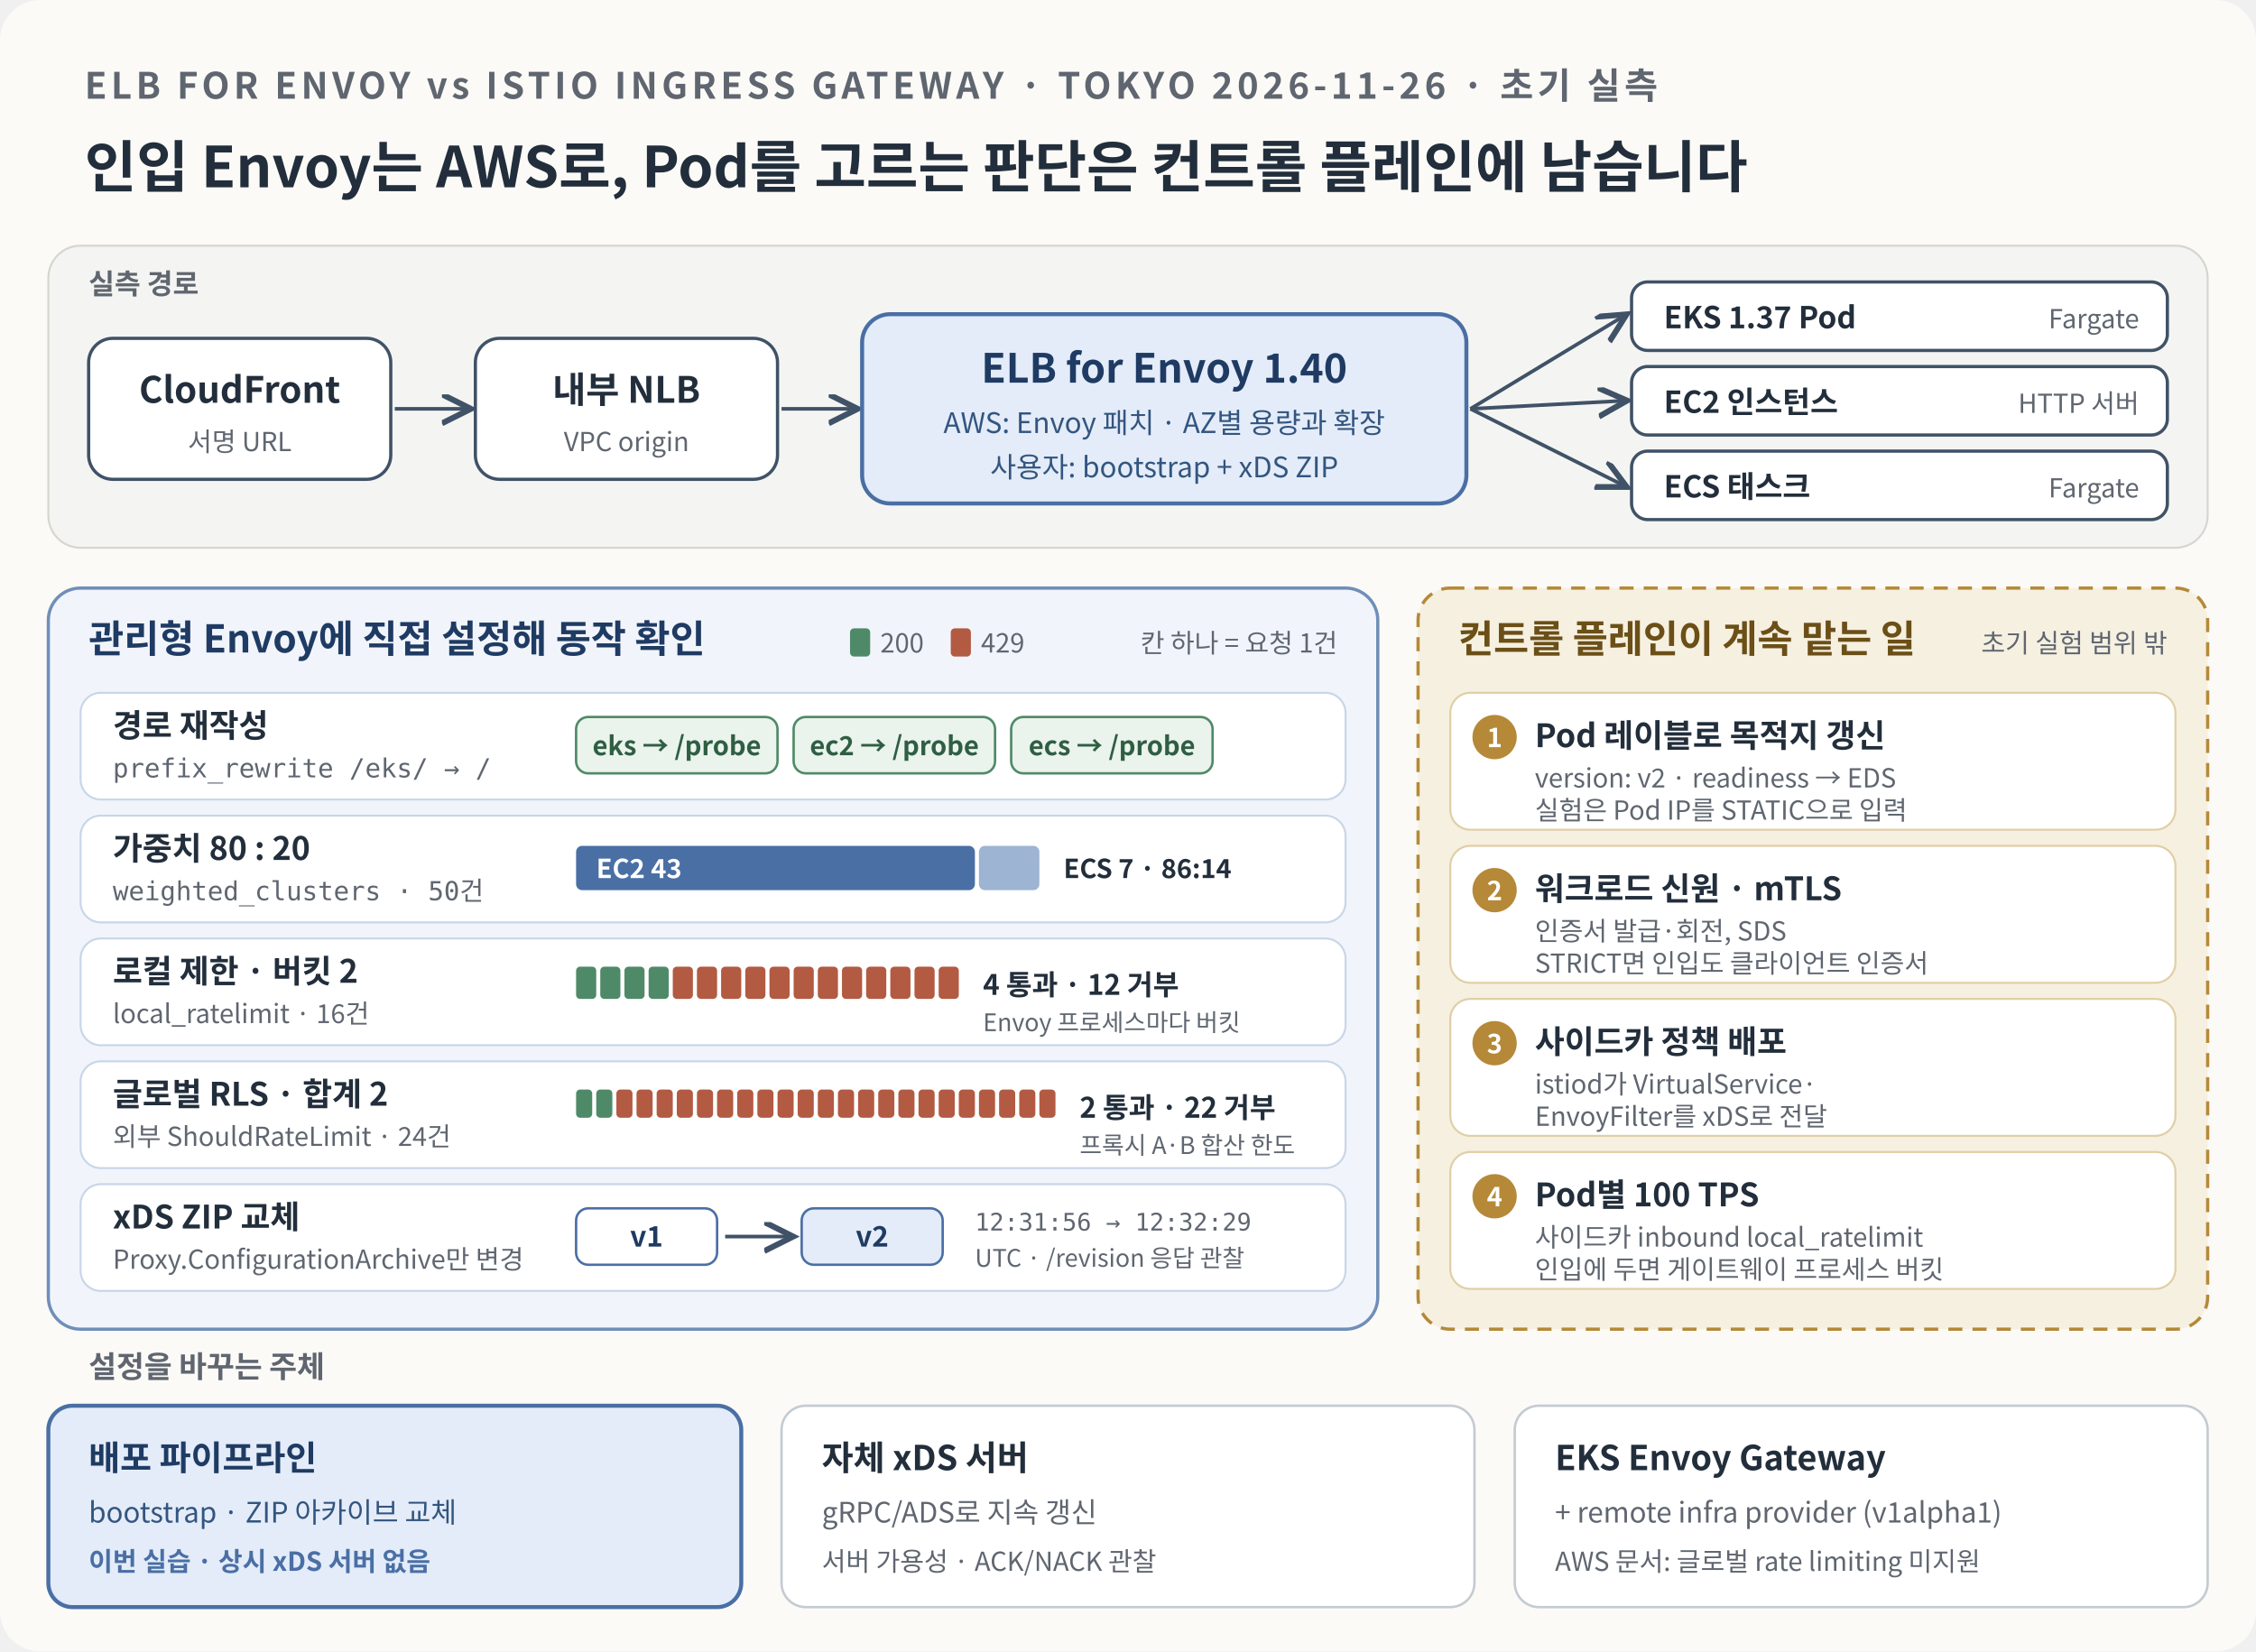
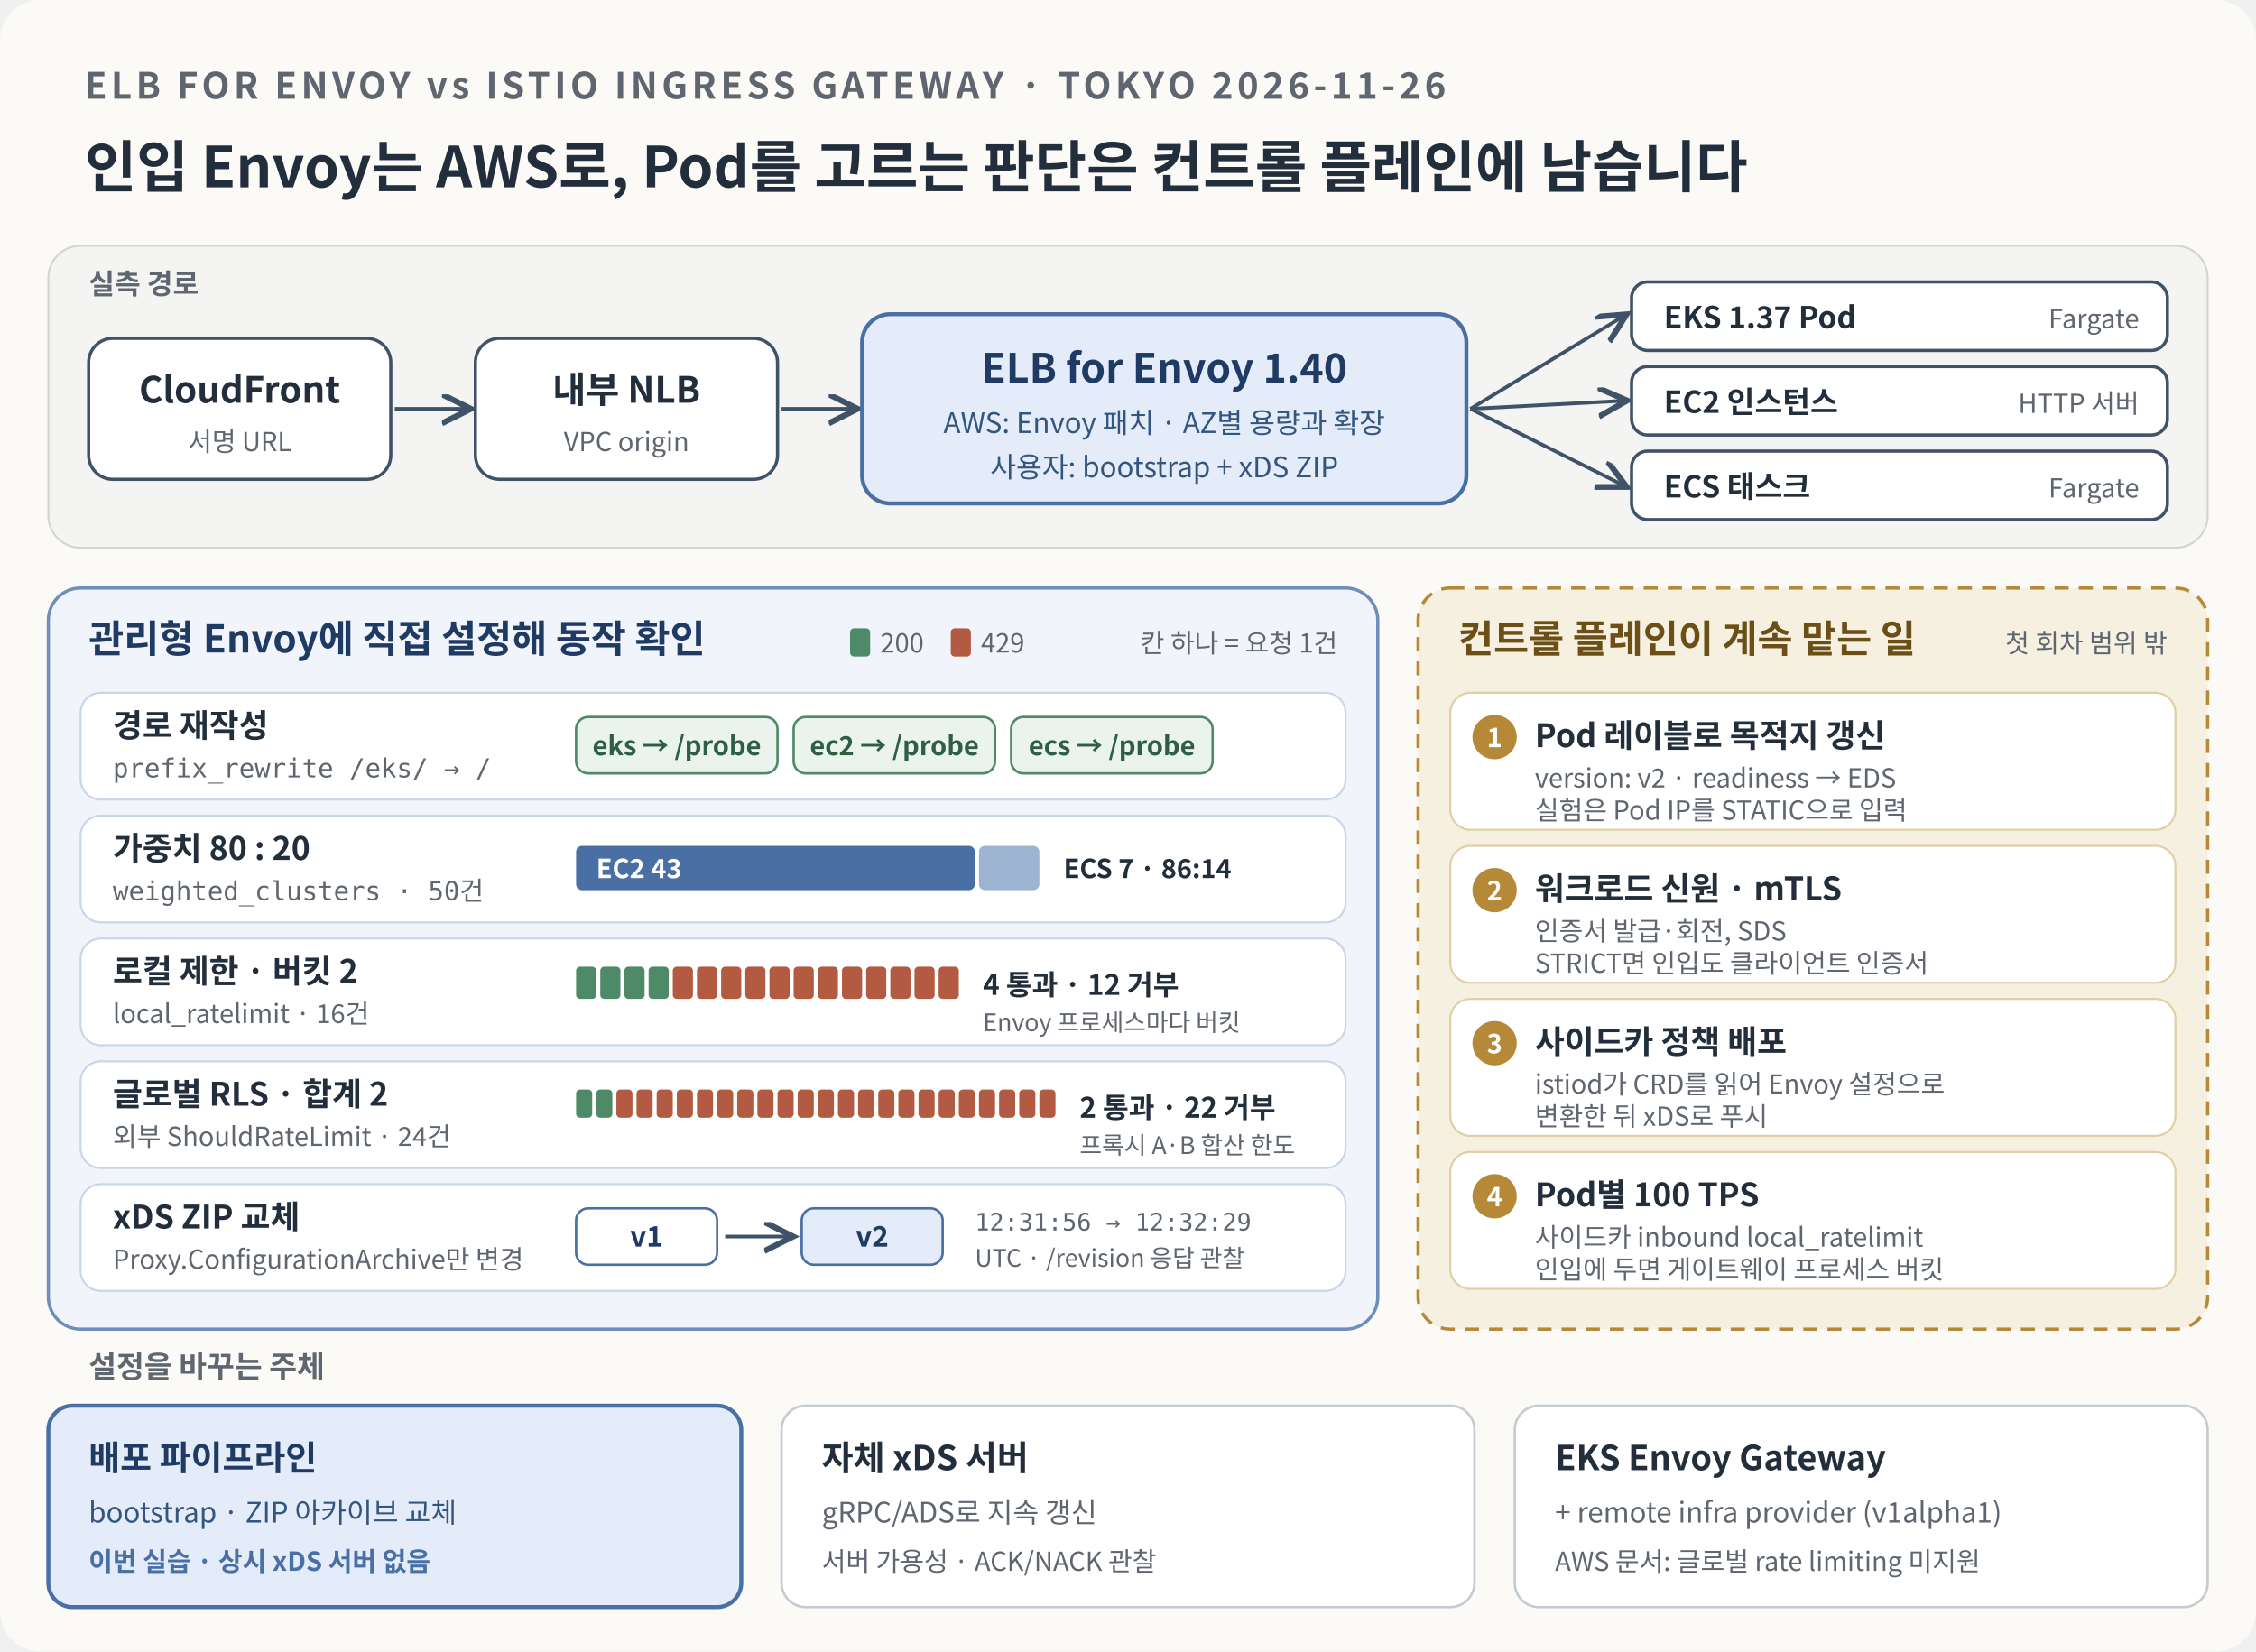
<svg xmlns="http://www.w3.org/2000/svg" width="1120" height="820" viewBox="0 0 1120 820" role="img" aria-labelledby="title desc">
  <defs>
    <marker id="arrow" markerWidth="10" markerHeight="10" refX="7" refY="4" orient="auto">
      <path d="M0 0 8 4 0 8" fill="none" stroke="#405267" stroke-width="1.6" />
    </marker>
  </defs>
  <rect width="1120" height="820" rx="20" fill="#fbfaf7" />
  <g font-family="Noto Sans CJK KR, sans-serif">
-     <text x="42" y="49" fill="#5f6670" font-size="18" font-weight="600" letter-spacing="2">ELB FOR ENVOY vs ISTIO INGRESS GATEWAY · TOKYO 2026-11-26 · 초기 실측</text>
+     <text x="42" y="49" fill="#5f6670" font-size="18" font-weight="600" letter-spacing="2">ELB FOR ENVOY vs ISTIO INGRESS GATEWAY · TOKYO 2026-11-26</text>
    <text x="42" y="93" fill="#222e3b" font-size="28" font-weight="700">인입 Envoy는 AWS로, Pod를 고르는 판단은 컨트롤 플레인에 남습니다</text>
    <rect x="24" y="122" width="1072" height="150" rx="16" fill="#f4f5f2" stroke="#d6d6cf" stroke-width="1" />
    <text x="44" y="146" fill="#5f6670" font-size="14" font-weight="700">실측 경로</text>
    <rect x="44" y="168" width="150" height="70" rx="12" fill="#ffffff" stroke="#405267" stroke-width="1.6" />
    <text x="119" y="200" fill="#222e3b" font-size="18" font-weight="700" text-anchor="middle">CloudFront</text>
    <text x="119" y="224" fill="#5f6670" font-size="13" text-anchor="middle">서명 URL</text>
    <path d="M196 203 L232 203" stroke="#405267" stroke-width="1.8" fill="none" marker-end="url(#arrow)" />
    <rect x="236" y="168" width="150" height="70" rx="12" fill="#ffffff" stroke="#405267" stroke-width="1.6" />
    <text x="311" y="200" fill="#222e3b" font-size="18" font-weight="700" text-anchor="middle">내부 NLB</text>
    <text x="311" y="224" fill="#5f6670" font-size="13" text-anchor="middle">VPC origin</text>
    <path d="M388 203 L424 203" stroke="#405267" stroke-width="1.8" fill="none" marker-end="url(#arrow)" />
    <rect x="428" y="156" width="300" height="94" rx="14" fill="#e3ecf8" stroke="#4a6fa5" stroke-width="2" />
    <text x="578" y="190" fill="#1f3b63" font-size="20" font-weight="700" text-anchor="middle">ELB for Envoy 1.40</text>
    <text x="578" y="215" fill="#33557f" font-size="14" text-anchor="middle">AWS: Envoy 패치 · AZ별 용량과 확장</text>
    <text x="578" y="237" fill="#33557f" font-size="14" text-anchor="middle">사용자: bootstrap + xDS ZIP</text>
    <path d="M730 203 L806 157" stroke="#405267" stroke-width="1.8" fill="none" marker-end="url(#arrow)" />
    <rect x="810" y="140" width="266" height="34" rx="8" fill="#ffffff" stroke="#405267" stroke-width="1.6" />
    <text x="826" y="163" fill="#222e3b" font-size="15" font-weight="700">EKS 1.37 Pod</text>
    <text x="1062" y="163" fill="#5f6670" font-size="13" text-anchor="end">Fargate</text>
    <path d="M730 203 L806 199" stroke="#405267" stroke-width="1.8" fill="none" marker-end="url(#arrow)" />
    <rect x="810" y="182" width="266" height="34" rx="8" fill="#ffffff" stroke="#405267" stroke-width="1.6" />
    <text x="826" y="205" fill="#222e3b" font-size="15" font-weight="700">EC2 인스턴스</text>
    <text x="1062" y="205" fill="#5f6670" font-size="13" text-anchor="end">HTTP 서버</text>
    <path d="M730 203 L806 241" stroke="#405267" stroke-width="1.8" fill="none" marker-end="url(#arrow)" />
    <rect x="810" y="224" width="266" height="34" rx="8" fill="#ffffff" stroke="#405267" stroke-width="1.6" />
    <text x="826" y="247" fill="#222e3b" font-size="15" font-weight="700">ECS 태스크</text>
    <text x="1062" y="247" fill="#5f6670" font-size="13" text-anchor="end">Fargate</text>
    <rect x="24" y="292" width="660" height="368" rx="16" fill="#f1f5fb" stroke="#6f8fb8" stroke-width="1.6" />
    <text x="44" y="324" fill="#1f3b63" font-size="19" font-weight="700">관리형 Envoy에 직접 설정해 동작 확인</text>
    <rect x="422" y="312" width="10" height="14" rx="2" fill="#4f8a68" />
    <text x="437" y="324" fill="#5f6670" font-size="13">200</text>
    <rect x="472" y="312" width="10" height="14" rx="2" fill="#b35a42" />
    <text x="487" y="324" fill="#5f6670" font-size="13">429</text>
    <text x="664" y="324" fill="#5f6670" font-size="13" text-anchor="end">칸 하나 = 요청 1건</text>
    <rect x="40" y="344" width="628" height="53" rx="10" fill="#ffffff" stroke="#c9d6e8" stroke-width="1" />
    <text x="56" y="366" fill="#222e3b" font-size="16" font-weight="700">경로 재작성</text>
    <text x="56" y="386" fill="#5f6670" font-size="13" font-family="Menlo, Consolas, monospace">prefix_rewrite /eks/ → /</text>
    <rect x="286" y="356" width="100" height="28" rx="6" fill="#eaf3ec" stroke="#4f8a68" stroke-width="1.2" />
    <text x="336" y="375" fill="#2f5e43" font-size="13" font-weight="600" text-anchor="middle">eks → /probe</text>
    <rect x="394" y="356" width="100" height="28" rx="6" fill="#eaf3ec" stroke="#4f8a68" stroke-width="1.2" />
    <text x="444" y="375" fill="#2f5e43" font-size="13" font-weight="600" text-anchor="middle">ec2 → /probe</text>
    <rect x="502" y="356" width="100" height="28" rx="6" fill="#eaf3ec" stroke="#4f8a68" stroke-width="1.2" />
    <text x="552" y="375" fill="#2f5e43" font-size="13" font-weight="600" text-anchor="middle">ecs → /probe</text>
    <rect x="40" y="405" width="628" height="53" rx="10" fill="#ffffff" stroke="#c9d6e8" stroke-width="1" />
    <text x="56" y="427" fill="#222e3b" font-size="16" font-weight="700">가중치 80 : 20</text>
    <text x="56" y="447" fill="#5f6670" font-size="13" font-family="Menlo, Consolas, monospace">weighted_clusters · 50건</text>
    <rect x="286" y="420" width="198" height="22" rx="3" fill="#4a6fa5" />
    <rect x="486" y="420" width="30" height="22" rx="3" fill="#9db4d3" />
    <text x="296" y="436" fill="#ffffff" font-size="13" font-weight="700">EC2 43</text>
    <text x="528" y="436" fill="#222e3b" font-size="13" font-weight="600">ECS 7 · 86:14</text>
    <rect x="40" y="466" width="628" height="53" rx="10" fill="#ffffff" stroke="#c9d6e8" stroke-width="1" />
    <text x="56" y="488" fill="#222e3b" font-size="16" font-weight="700">로컬 제한 · 버킷 2</text>
    <text x="56" y="508" fill="#5f6670" font-size="13">local_ratelimit · 16건</text>
    <rect x="286" y="480" width="10" height="16" rx="2" fill="#4f8a68" />
    <rect x="298" y="480" width="10" height="16" rx="2" fill="#4f8a68" />
    <rect x="310" y="480" width="10" height="16" rx="2" fill="#4f8a68" />
    <rect x="322" y="480" width="10" height="16" rx="2" fill="#4f8a68" />
    <rect x="334" y="480" width="10" height="16" rx="2" fill="#b35a42" />
    <rect x="346" y="480" width="10" height="16" rx="2" fill="#b35a42" />
    <rect x="358" y="480" width="10" height="16" rx="2" fill="#b35a42" />
    <rect x="370" y="480" width="10" height="16" rx="2" fill="#b35a42" />
    <rect x="382" y="480" width="10" height="16" rx="2" fill="#b35a42" />
    <rect x="394" y="480" width="10" height="16" rx="2" fill="#b35a42" />
    <rect x="406" y="480" width="10" height="16" rx="2" fill="#b35a42" />
    <rect x="418" y="480" width="10" height="16" rx="2" fill="#b35a42" />
    <rect x="430" y="480" width="10" height="16" rx="2" fill="#b35a42" />
    <rect x="442" y="480" width="10" height="16" rx="2" fill="#b35a42" />
    <rect x="454" y="480" width="10" height="16" rx="2" fill="#b35a42" />
    <rect x="466" y="480" width="10" height="16" rx="2" fill="#b35a42" />
    <text x="488" y="494" fill="#222e3b" font-size="14" font-weight="700">4 통과 · 12 거부</text>
    <text x="488" y="512" fill="#5f6670" font-size="12">Envoy 프로세스마다 버킷</text>
    <rect x="40" y="527" width="628" height="53" rx="10" fill="#ffffff" stroke="#c9d6e8" stroke-width="1" />
    <text x="56" y="549" fill="#222e3b" font-size="16" font-weight="700">글로벌 RLS · 합계 2</text>
    <text x="56" y="569" fill="#5f6670" font-size="13">외부 ShouldRateLimit · 24건</text>
    <rect x="286" y="541" width="8" height="14" rx="2" fill="#4f8a68" />
    <rect x="296" y="541" width="8" height="14" rx="2" fill="#4f8a68" />
    <rect x="306" y="541" width="8" height="14" rx="2" fill="#b35a42" />
    <rect x="316" y="541" width="8" height="14" rx="2" fill="#b35a42" />
    <rect x="326" y="541" width="8" height="14" rx="2" fill="#b35a42" />
    <rect x="336" y="541" width="8" height="14" rx="2" fill="#b35a42" />
    <rect x="346" y="541" width="8" height="14" rx="2" fill="#b35a42" />
    <rect x="356" y="541" width="8" height="14" rx="2" fill="#b35a42" />
    <rect x="366" y="541" width="8" height="14" rx="2" fill="#b35a42" />
    <rect x="376" y="541" width="8" height="14" rx="2" fill="#b35a42" />
    <rect x="386" y="541" width="8" height="14" rx="2" fill="#b35a42" />
    <rect x="396" y="541" width="8" height="14" rx="2" fill="#b35a42" />
    <rect x="406" y="541" width="8" height="14" rx="2" fill="#b35a42" />
    <rect x="416" y="541" width="8" height="14" rx="2" fill="#b35a42" />
    <rect x="426" y="541" width="8" height="14" rx="2" fill="#b35a42" />
    <rect x="436" y="541" width="8" height="14" rx="2" fill="#b35a42" />
    <rect x="446" y="541" width="8" height="14" rx="2" fill="#b35a42" />
    <rect x="456" y="541" width="8" height="14" rx="2" fill="#b35a42" />
    <rect x="466" y="541" width="8" height="14" rx="2" fill="#b35a42" />
    <rect x="476" y="541" width="8" height="14" rx="2" fill="#b35a42" />
    <rect x="486" y="541" width="8" height="14" rx="2" fill="#b35a42" />
    <rect x="496" y="541" width="8" height="14" rx="2" fill="#b35a42" />
    <rect x="506" y="541" width="8" height="14" rx="2" fill="#b35a42" />
    <rect x="516" y="541" width="8" height="14" rx="2" fill="#b35a42" />
    <text x="536" y="555" fill="#222e3b" font-size="14" font-weight="700">2 통과 · 22 거부</text>
    <text x="536" y="573" fill="#5f6670" font-size="12">프록시 A·B 합산 한도</text>
    <rect x="40" y="588" width="628" height="53" rx="10" fill="#ffffff" stroke="#c9d6e8" stroke-width="1" />
    <text x="56" y="610" fill="#222e3b" font-size="16" font-weight="700">xDS ZIP 교체</text>
    <text x="56" y="630" fill="#5f6670" font-size="13">Proxy.ConfigurationArchive만 변경</text>
    <rect x="286" y="600" width="70" height="28" rx="6" fill="#ffffff" stroke="#4a6fa5" stroke-width="1.2" />
    <text x="321" y="619" fill="#1f3b63" font-size="14" font-weight="700" text-anchor="middle">v1</text>
    <path d="M360 614 L392 614" stroke="#405267" stroke-width="1.8" fill="none" marker-end="url(#arrow)" />
    <rect x="398" y="600" width="70" height="28" rx="6" fill="#e3ecf8" stroke="#4a6fa5" stroke-width="1.2" />
    <text x="433" y="619" fill="#1f3b63" font-size="14" font-weight="700" text-anchor="middle">v2</text>
    <text x="484" y="611" fill="#5f6670" font-size="12" font-family="Menlo, Consolas, monospace">12:31:56 → 12:32:29</text>
    <text x="484" y="629" fill="#5f6670" font-size="12">UTC · /revision 응답 관찰</text>
    <rect x="704" y="292" width="392" height="368" rx="16" fill="#f6f0e1" stroke="#b58938" stroke-width="1.6" stroke-dasharray="7 5" />
    <text x="724" y="324" fill="#6b4f17" font-size="19" font-weight="700">컨트롤 플레인이 계속 맡는 일</text>
-     <text x="1076" y="324" fill="#5f6670" font-size="13" text-anchor="end">초기 실험 범위 밖</text>
+     <text x="1076" y="324" fill="#5f6670" font-size="13" text-anchor="end">첫 회차 범위 밖</text>
    <rect x="720" y="344" width="360" height="68" rx="10" fill="#ffffff" stroke="#e0cfa6" stroke-width="1" />
    <circle cx="742" cy="366" r="11" fill="#b58938" />
    <text x="742" y="371" fill="#ffffff" font-size="13" font-weight="700" text-anchor="middle">1</text>
    <text x="762" y="371" fill="#222e3b" font-size="16" font-weight="700">Pod 레이블로 목적지 갱신</text>
    <text x="762" y="391" fill="#5f6670" font-size="13">version: v2 · readiness → EDS</text>
    <text x="762" y="407" fill="#5f6670" font-size="13">실험은 Pod IP를 STATIC으로 입력</text>
    <rect x="720" y="420" width="360" height="68" rx="10" fill="#ffffff" stroke="#e0cfa6" stroke-width="1" />
    <circle cx="742" cy="442" r="11" fill="#b58938" />
    <text x="742" y="447" fill="#ffffff" font-size="13" font-weight="700" text-anchor="middle">2</text>
    <text x="762" y="447" fill="#222e3b" font-size="16" font-weight="700">워크로드 신원 · mTLS</text>
    <text x="762" y="467" fill="#5f6670" font-size="13">인증서 발급·회전, SDS</text>
    <text x="762" y="483" fill="#5f6670" font-size="13">STRICT면 인입도 클라이언트 인증서</text>
    <rect x="720" y="496" width="360" height="68" rx="10" fill="#ffffff" stroke="#e0cfa6" stroke-width="1" />
    <circle cx="742" cy="518" r="11" fill="#b58938" />
    <text x="742" y="523" fill="#ffffff" font-size="13" font-weight="700" text-anchor="middle">3</text>
    <text x="762" y="523" fill="#222e3b" font-size="16" font-weight="700">사이드카 정책 배포</text>
-     <text x="762" y="543" fill="#5f6670" font-size="13">istiod가 VirtualService·</text>
-     <text x="762" y="559" fill="#5f6670" font-size="13">EnvoyFilter를 xDS로 전달</text>
+     <text x="762" y="543" fill="#5f6670" font-size="13">istiod가 CRD를 읽어 Envoy 설정으로</text>
+     <text x="762" y="559" fill="#5f6670" font-size="13">변환한 뒤 xDS로 푸시</text>
    <rect x="720" y="572" width="360" height="68" rx="10" fill="#ffffff" stroke="#e0cfa6" stroke-width="1" />
    <circle cx="742" cy="594" r="11" fill="#b58938" />
    <text x="742" y="599" fill="#ffffff" font-size="13" font-weight="700" text-anchor="middle">4</text>
    <text x="762" y="599" fill="#222e3b" font-size="16" font-weight="700">Pod별 100 TPS</text>
    <text x="762" y="619" fill="#5f6670" font-size="13">사이드카 inbound local_ratelimit</text>
    <text x="762" y="635" fill="#5f6670" font-size="13">인입에 두면 게이트웨이 프로세스 버킷</text>
    <text x="44" y="684" fill="#5f6670" font-size="15" font-weight="700">설정을 바꾸는 주체</text>
    <rect x="24" y="698" width="344" height="100" rx="12" fill="#e3ecf8" stroke="#4a6fa5" stroke-width="2" />
    <text x="44" y="730" fill="#1f3b63" font-size="17" font-weight="700">배포 파이프라인</text>
    <text x="44" y="756" fill="#33557f" font-size="14">bootstrap · ZIP 아카이브 교체</text>
    <text x="44" y="780" fill="#4a6fa5" font-size="13" font-weight="600">이번 실습 · 상시 xDS 서버 없음</text>
    <rect x="388" y="698" width="344" height="100" rx="12" fill="#ffffff" stroke="#c4cbd1" stroke-width="1.2" />
    <text x="408" y="730" fill="#222e3b" font-size="17" font-weight="700">자체 xDS 서버</text>
    <text x="408" y="756" fill="#5f6670" font-size="14">gRPC/ADS로 지속 갱신</text>
    <text x="408" y="780" fill="#5f6670" font-size="13">서버 가용성 · ACK/NACK 관찰</text>
    <rect x="752" y="698" width="344" height="100" rx="12" fill="#ffffff" stroke="#c4cbd1" stroke-width="1.2" />
    <text x="772" y="730" fill="#222e3b" font-size="17" font-weight="700">EKS Envoy Gateway</text>
    <text x="772" y="756" fill="#5f6670" font-size="14">+ remote infra provider (v1alpha1)</text>
    <text x="772" y="780" fill="#5f6670" font-size="13">AWS 문서: 글로벌 rate limiting 미지원</text>
  </g>
</svg>
